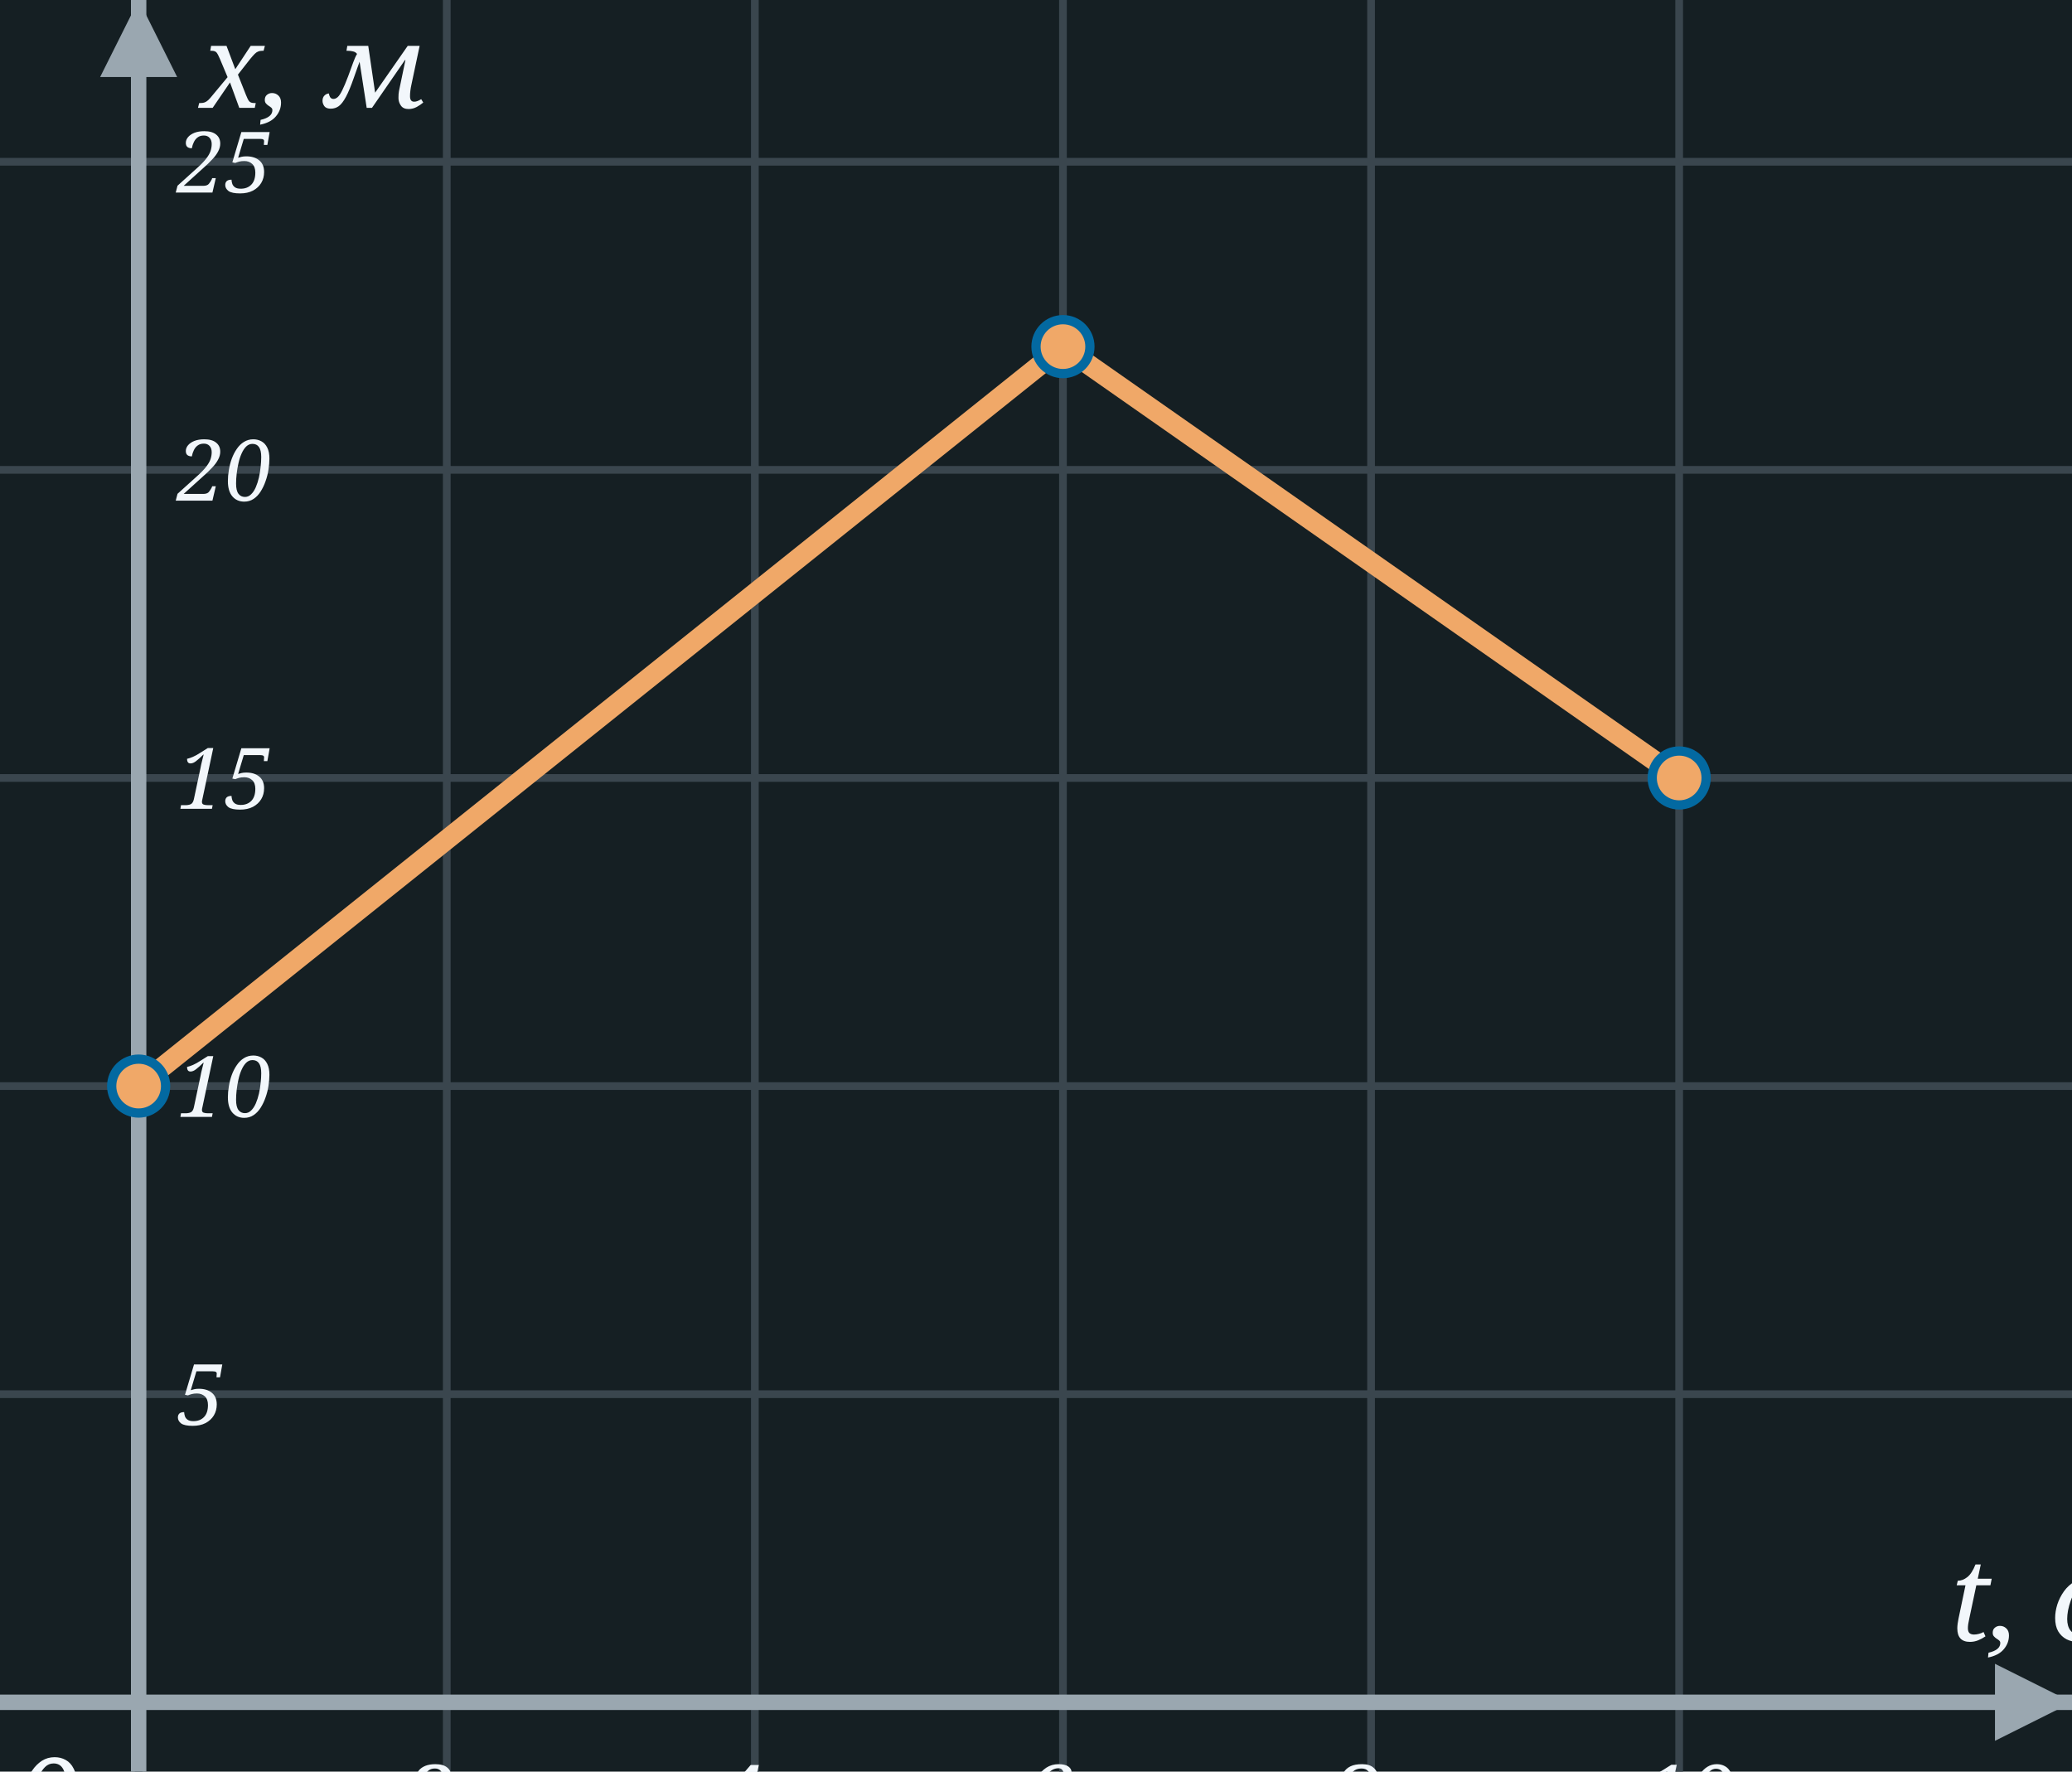
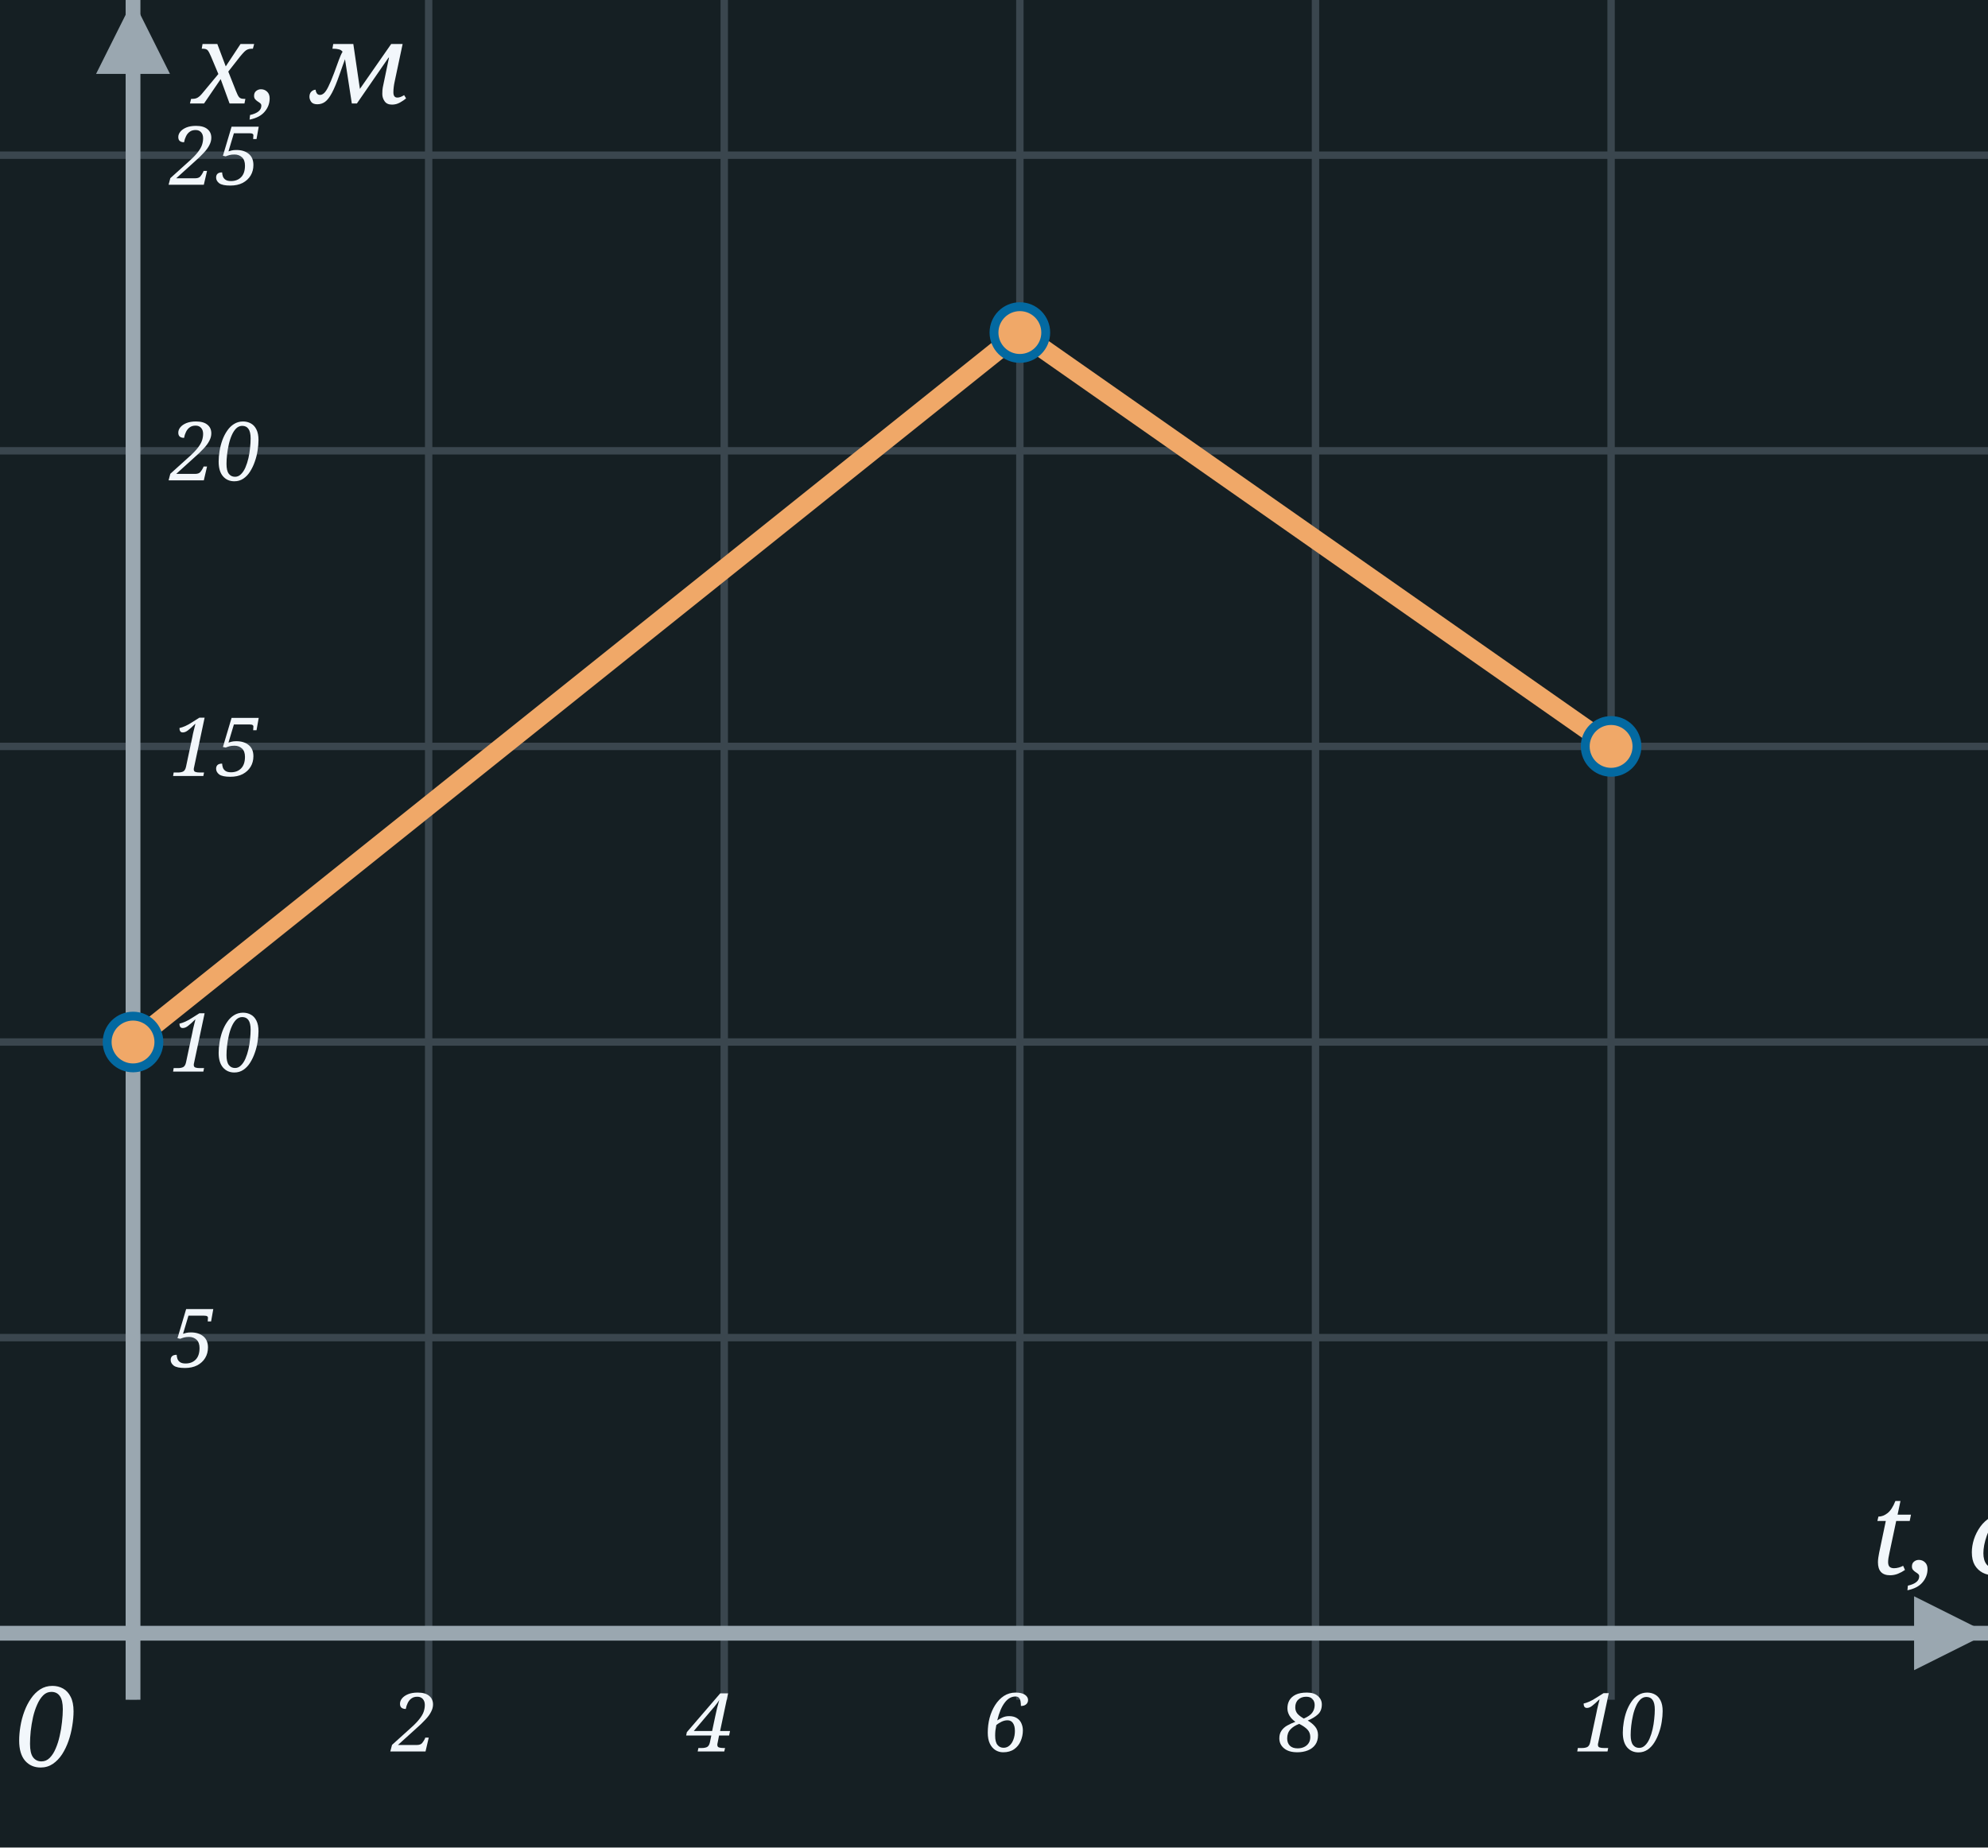
- <svg xmlns="http://www.w3.org/2000/svg" width="269" height="230" viewBox="0 0 269 230">
-   <rect x="0" y="0" width="269" height="230" fill="#151F23" />
+ <svg xmlns="http://www.w3.org/2000/svg" width="269" height="250" viewBox="0 0 269 250">
+   <rect x="0" y="0" width="269" height="250" fill="#151F23" />
  <line x1="18.0" y1="0" x2="18.0" y2="230" stroke="#3A464E" stroke-width="1" />
  <line x1="58.0" y1="0" x2="58.0" y2="230" stroke="#3A464E" stroke-width="1" />
  <line x1="98.0" y1="0" x2="98.0" y2="230" stroke="#3A464E" stroke-width="1" />
  <line x1="138.0" y1="0" x2="138.0" y2="230" stroke="#3A464E" stroke-width="1" />
  <line x1="178.0" y1="0" x2="178.0" y2="230" stroke="#3A464E" stroke-width="1" />
  <line x1="218.0" y1="0" x2="218.0" y2="230" stroke="#3A464E" stroke-width="1" />
  <line x1="0" y1="221.0" x2="269" y2="221.0" stroke="#3A464E" stroke-width="1" />
  <line x1="0" y1="181.0" x2="269" y2="181.0" stroke="#3A464E" stroke-width="1" />
  <line x1="0" y1="141.0" x2="269" y2="141.0" stroke="#3A464E" stroke-width="1" />
  <line x1="0" y1="101.0" x2="269" y2="101.0" stroke="#3A464E" stroke-width="1" />
  <line x1="0" y1="61.0" x2="269" y2="61.0" stroke="#3A464E" stroke-width="1" />
  <line x1="0" y1="21.0" x2="269" y2="21.0" stroke="#3A464E" stroke-width="1" />
  <line x1="18.0" y1="230" x2="18.0" y2="0" stroke="#9AA7B0" stroke-width="2" />
  <polygon points="13.0,10 23.0,10 18.0,0" fill="#9AA7B0" />
  <line x1="0" y1="221.0" x2="269" y2="221.0" stroke="#9AA7B0" stroke-width="2" />
  <polygon points="259.0,216.0 259.0,226.0 269,221.0" fill="#9AA7B0" />
  <text x="2.0" y="239.0" font-family="Georgia, serif" font-style="italic" font-size="15" fill="#F2F7FB">0</text>
  <text x="253.0" y="213.0" font-family="Georgia, serif" font-style="italic" font-size="15" fill="#F2F7FB">t, с</text>
  <text x="26.0" y="14" font-family="Georgia, serif" font-style="italic" font-size="15" fill="#F2F7FB">x, м</text>
  <text x="53.0" y="237.0" font-family="Georgia, serif" font-style="italic" font-size="11" fill="#F2F7FB">2</text>
  <text x="93.0" y="237.0" font-family="Georgia, serif" font-style="italic" font-size="11" fill="#F2F7FB">4</text>
  <text x="133.0" y="237.0" font-family="Georgia, serif" font-style="italic" font-size="11" fill="#F2F7FB">6</text>
  <text x="173.0" y="237.0" font-family="Georgia, serif" font-style="italic" font-size="11" fill="#F2F7FB">8</text>
  <text x="213.0" y="237.0" font-family="Georgia, serif" font-style="italic" font-size="11" fill="#F2F7FB">10</text>
  <text x="23.0" y="185.0" font-family="Georgia, serif" font-style="italic" font-size="11" fill="#F2F7FB">5</text>
  <text x="23.0" y="145.0" font-family="Georgia, serif" font-style="italic" font-size="11" fill="#F2F7FB">10</text>
  <text x="23.0" y="105.0" font-family="Georgia, serif" font-style="italic" font-size="11" fill="#F2F7FB">15</text>
  <text x="23.0" y="65.0" font-family="Georgia, serif" font-style="italic" font-size="11" fill="#F2F7FB">20</text>
  <text x="23.0" y="25.0" font-family="Georgia, serif" font-style="italic" font-size="11" fill="#F2F7FB">25</text>
  <path d="M 18.0,141.0 L 138.0,45.0 L 218.0,101.0" fill="none" stroke="#f0a868" stroke-width="2.6" stroke-linecap="round" stroke-linejoin="round" />
  <circle cx="18.0" cy="141.0" r="3.5" fill="#f0a868" stroke="#0369a1" stroke-width="1.2" />
  <circle cx="138.0" cy="45.0" r="3.5" fill="#f0a868" stroke="#0369a1" stroke-width="1.2" />
  <circle cx="218.0" cy="101.0" r="3.5" fill="#f0a868" stroke="#0369a1" stroke-width="1.2" />
</svg>
